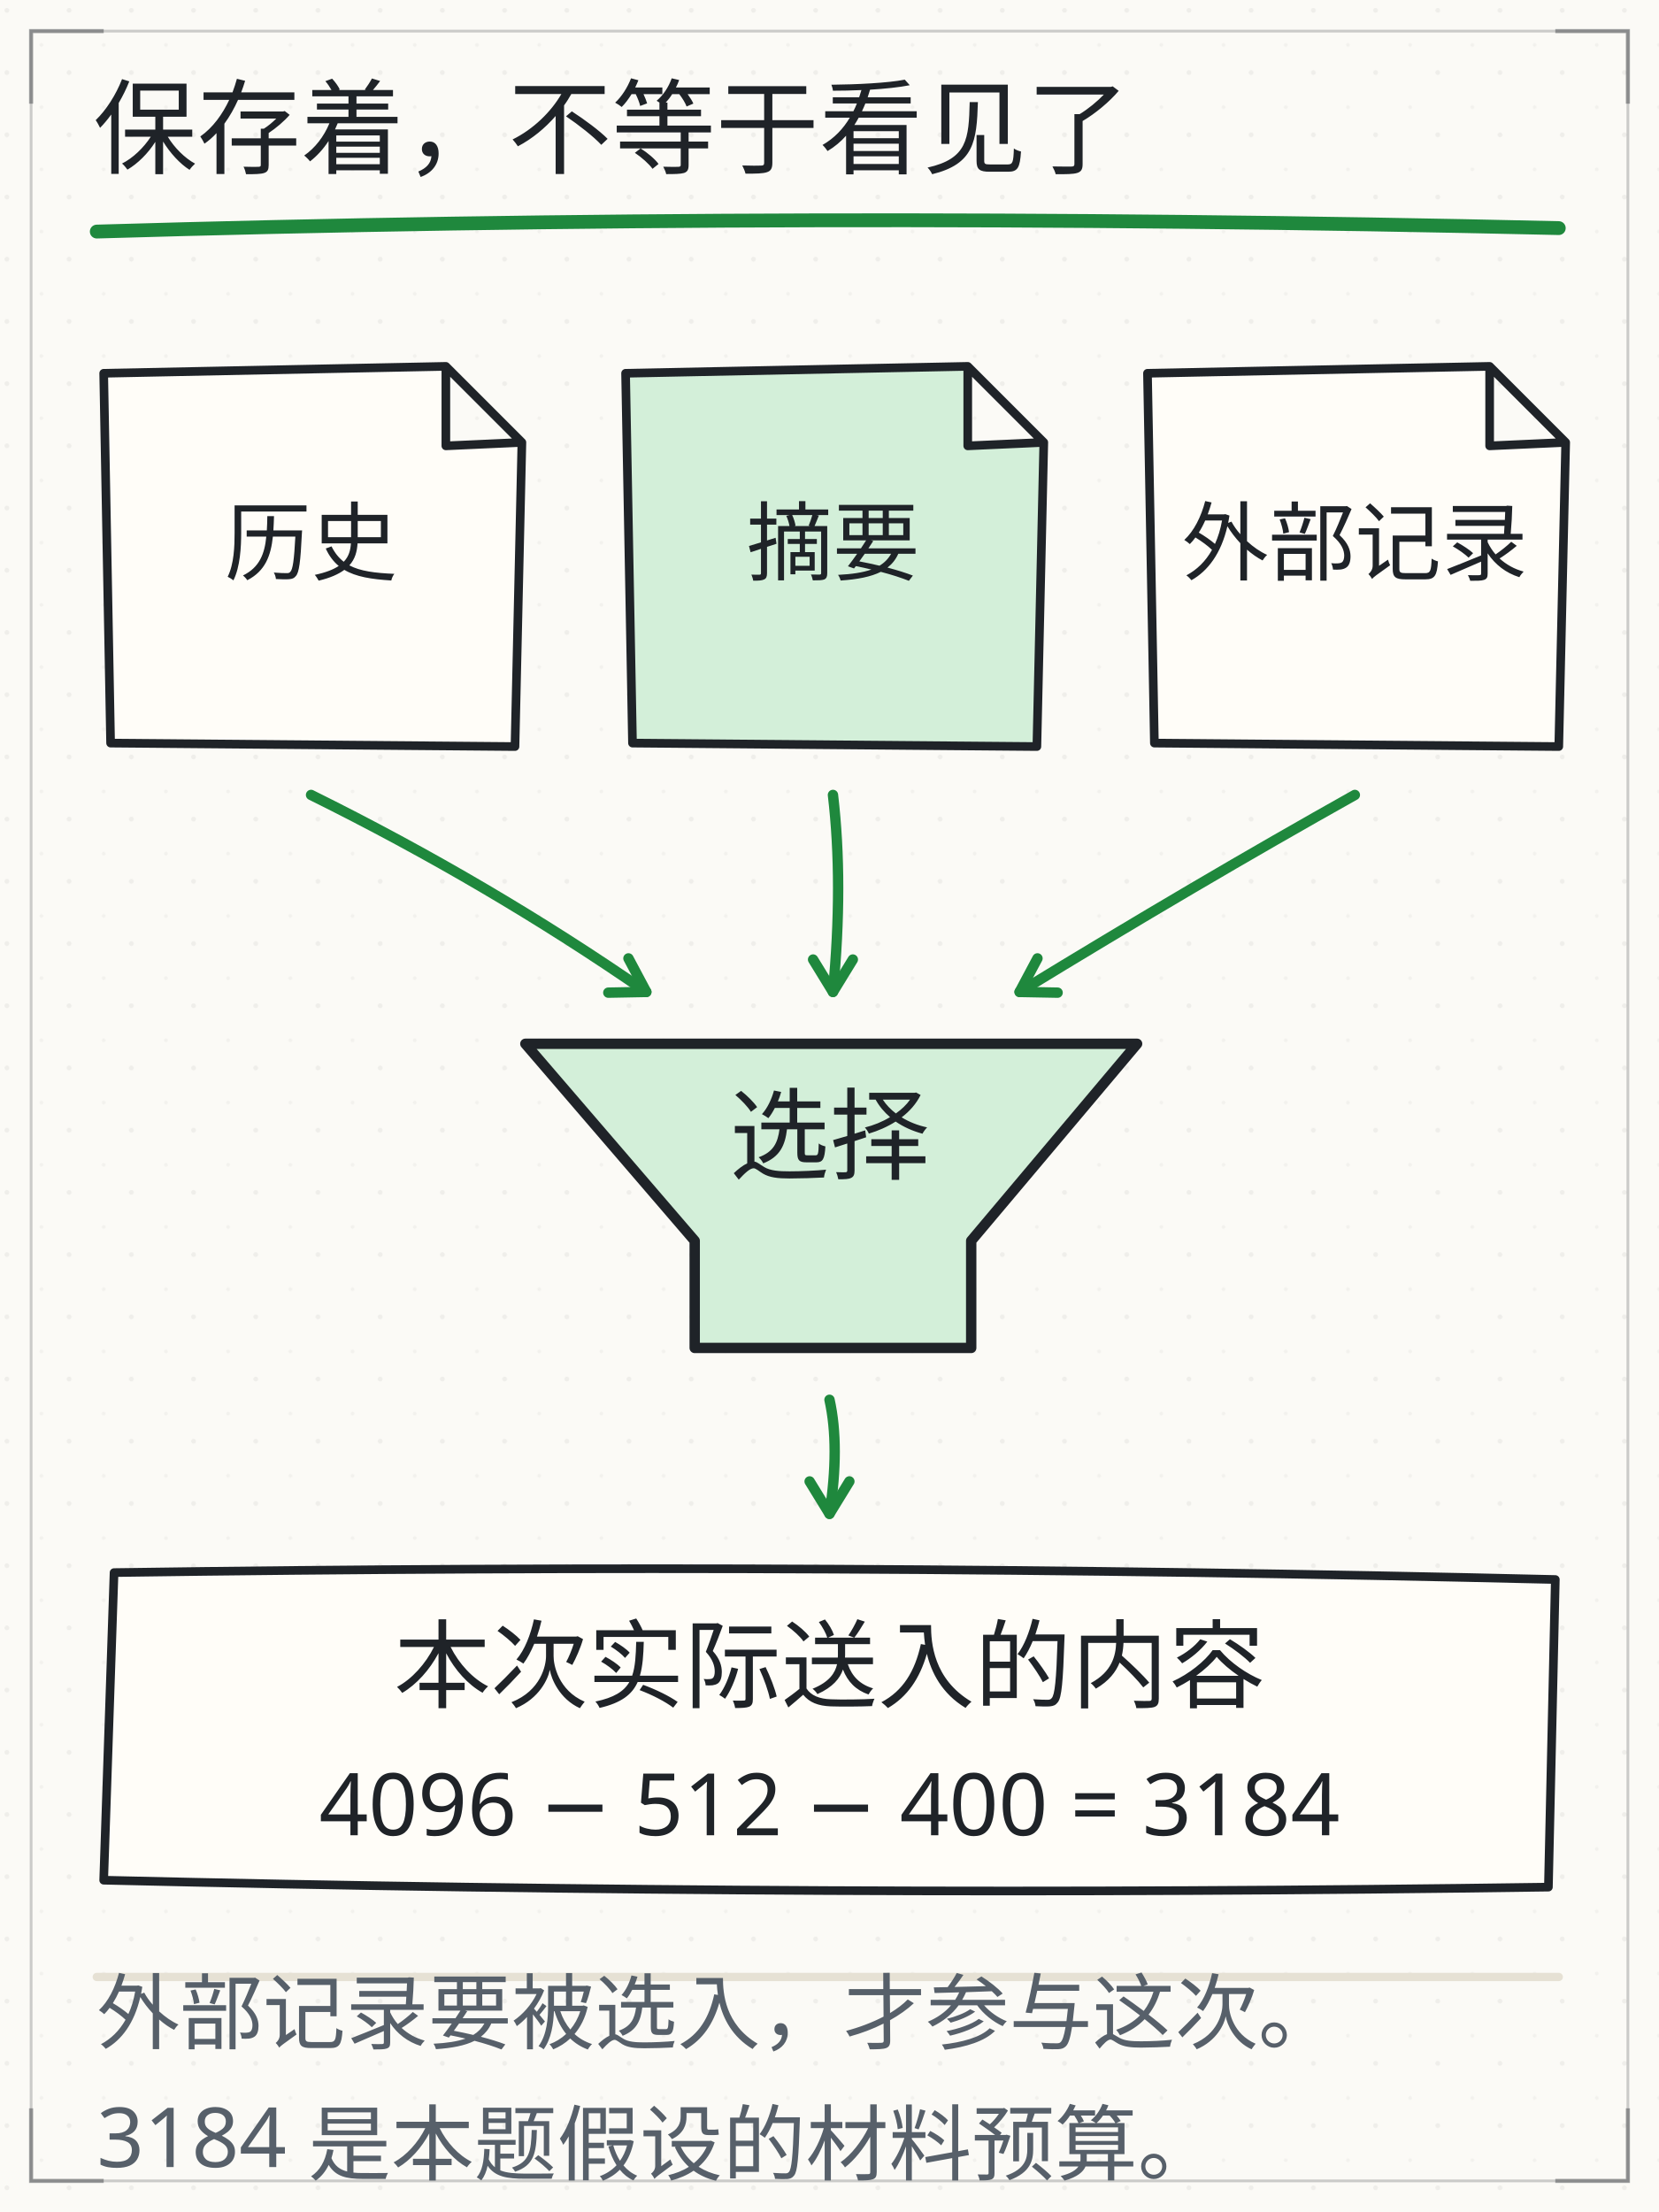
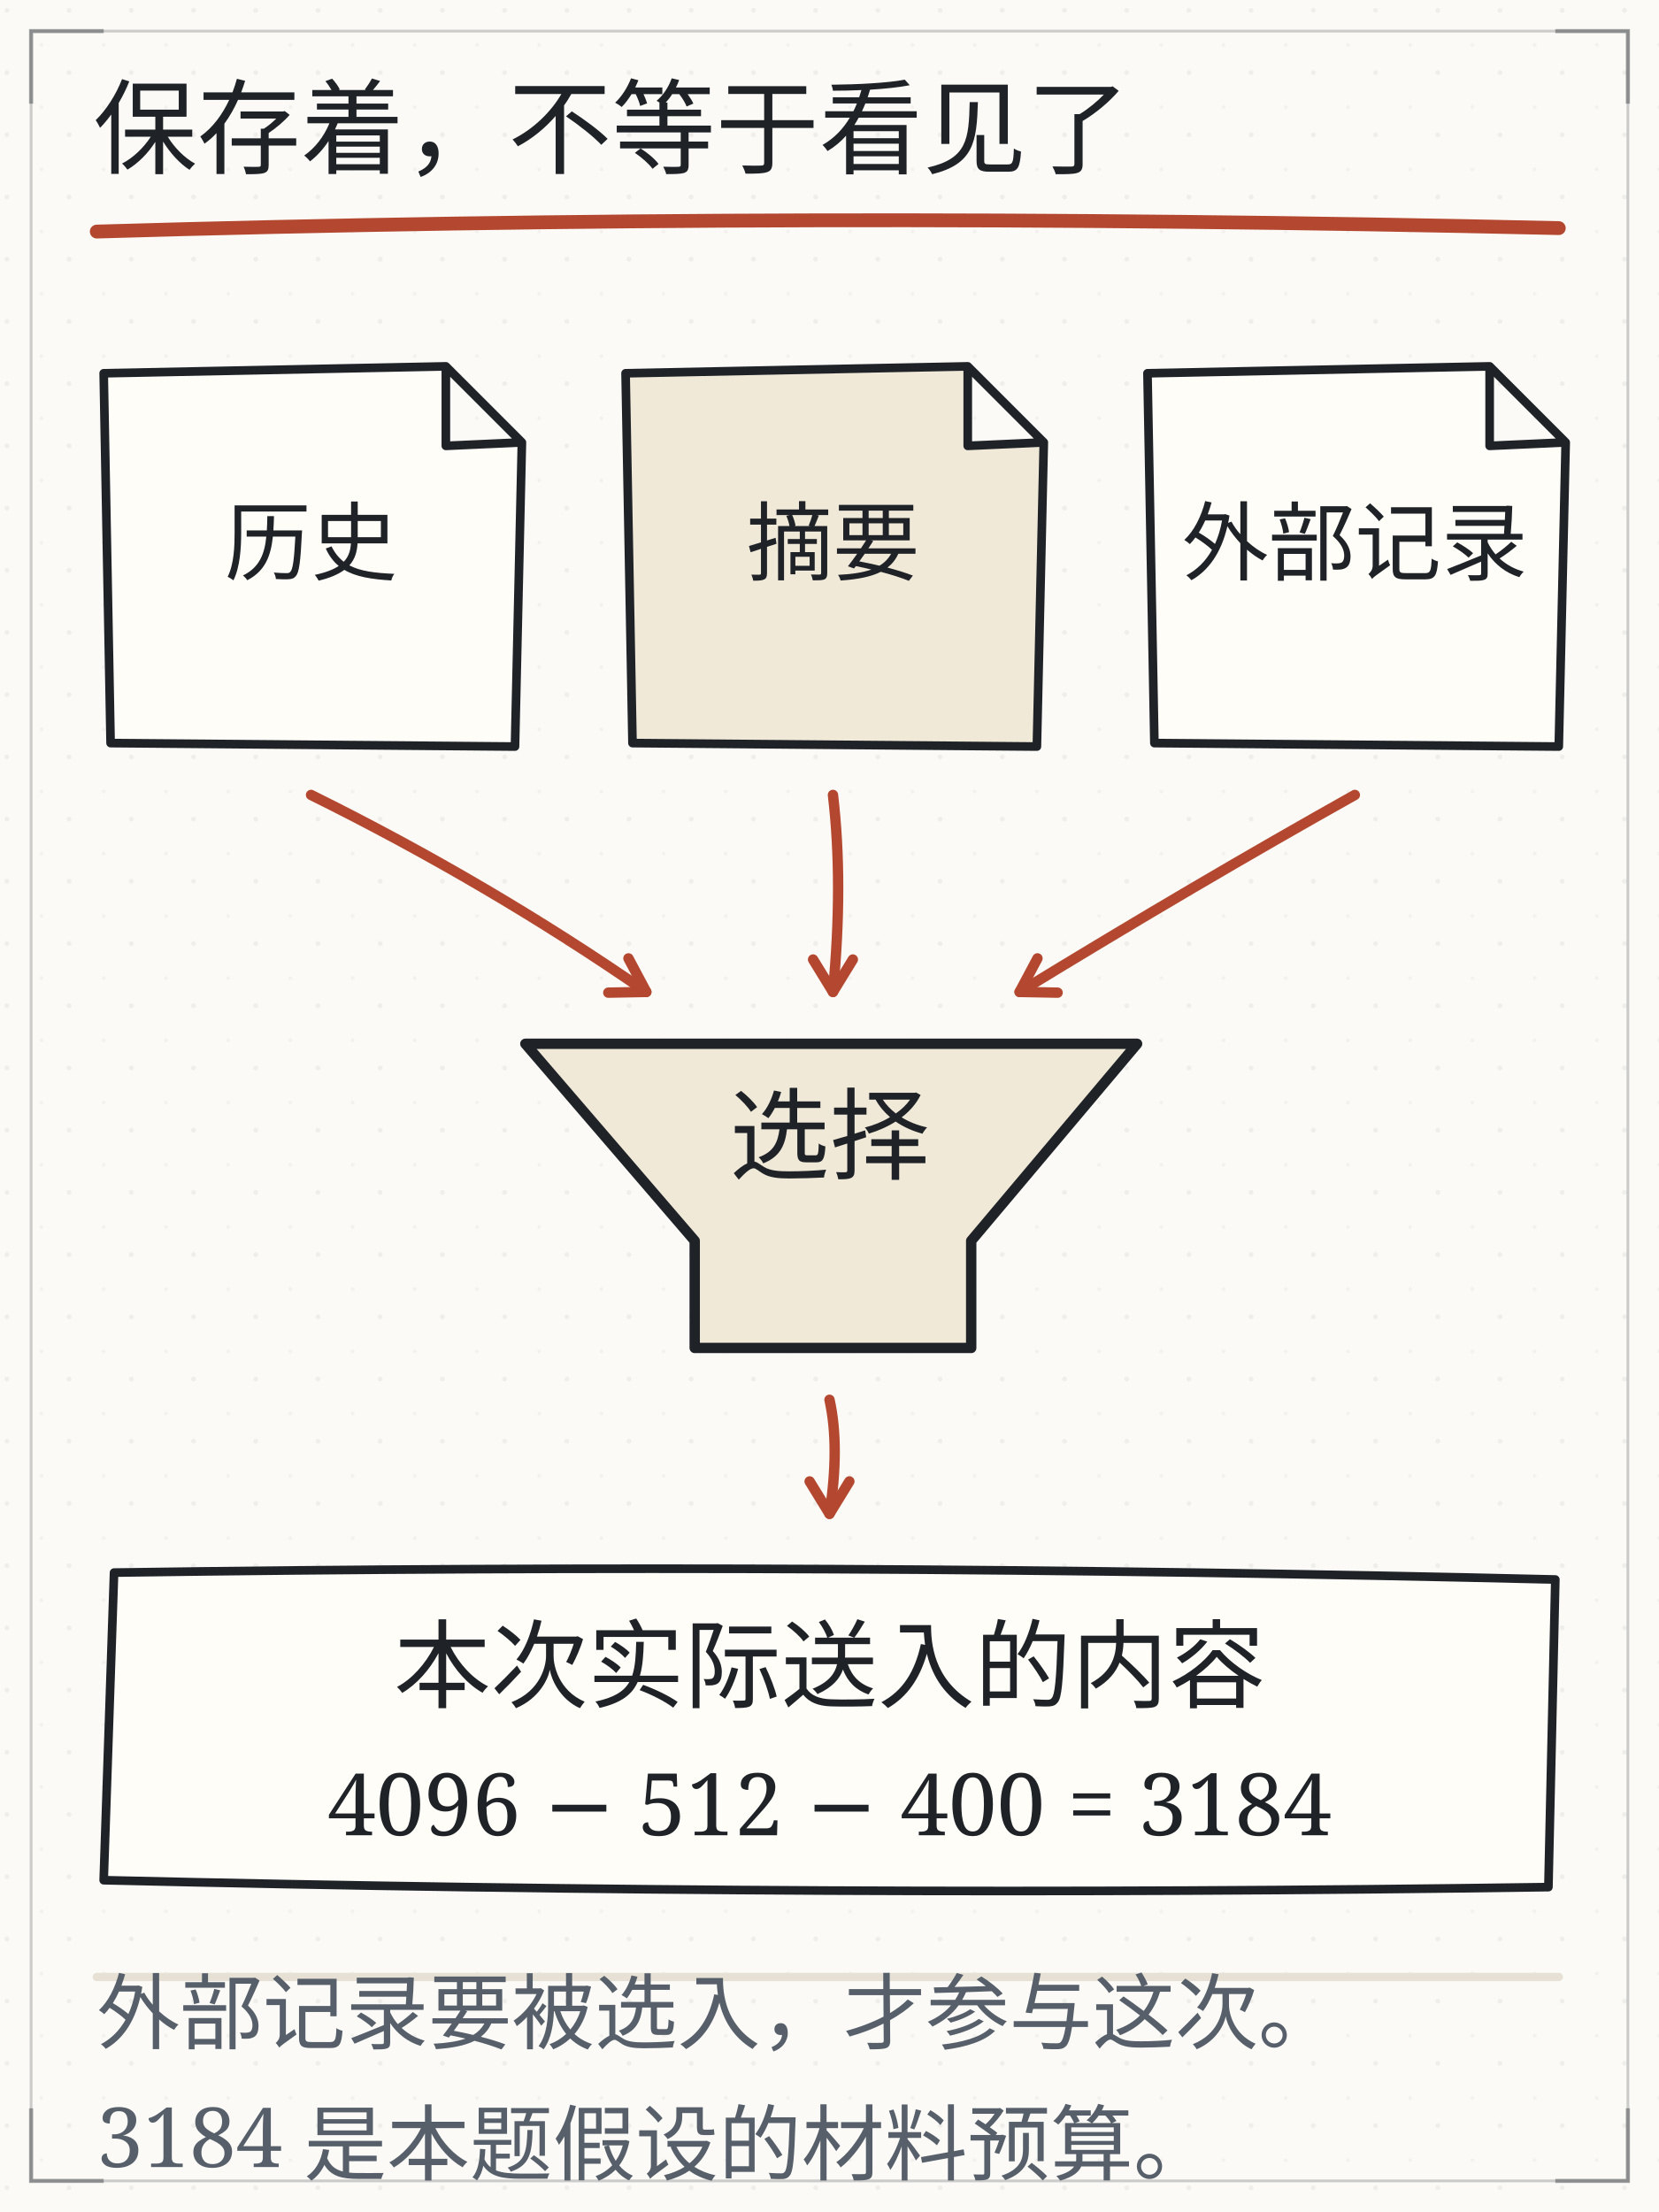
<svg xmlns="http://www.w3.org/2000/svg" width="480" height="640" viewBox="0 0 480 640" role="img" aria-labelledby="title desc">
  <defs>
    <pattern id="figure-grain" width="18" height="18" patternUnits="userSpaceOnUse">
      <circle cx="2" cy="3" r=".7" fill="#1f2328" opacity=".16" />
      <circle cx="12" cy="13" r=".55" fill="#1f2328" opacity=".11" />
    </pattern>
  </defs>
  <rect width="480" height="640" fill="#fbfaf6" />
  <rect width="480" height="640" fill="url(#figure-grain)" opacity=".34" />
  <rect x="9" y="9" width="462" height="622" fill="none" stroke="#1f2328" stroke-width=".8" opacity=".22" />
  <path d="M9 30 V9 H30 M450 9 H471 V30 M9 610 V631 H30 M450 631 H471 V610" fill="none" stroke="#1f2328" stroke-width="1.2" opacity=".38" />
-   <g font-family="Microsoft YaHei,Noto Sans SC,sans-serif">
+   <g font-family="'Noto Serif SC','Source Han Serif SC','Songti SC','SimSun',serif">
    <text x="27" y="48" font-size="30" fill="#1f2328" text-anchor="start">保存着，不等于看见了</text>
-     <path d="M28 67 Q232 61 451 66" stroke="#1f883d" stroke-width="4" fill="none" stroke-linecap="round" stroke-linejoin="round" />
+     <path d="M28 67 Q232 61 451 66" stroke="#B4472F" stroke-width="4" fill="none" stroke-linecap="round" stroke-linejoin="round" />
    <path d="M30 108 L129 106 L151 128 L149 216 L32 215Z M129 106 L129 129 L151 128" stroke="#1f2328" stroke-width="2.5" fill="#fffdf8" stroke-linecap="round" stroke-linejoin="round" />
    <text x="90" y="166" font-size="25" fill="#1f2328" text-anchor="middle">历史</text>
-     <path d="M181 108 L280 106 L302 128 L300 216 L183 215Z M280 106 L280 129 L302 128" stroke="#1f2328" stroke-width="2.5" fill="#d3efd9" stroke-linecap="round" stroke-linejoin="round" />
+     <path d="M181 108 L280 106 L302 128 L300 216 L183 215Z M280 106 L280 129 L302 128" stroke="#1f2328" stroke-width="2.5" fill="#f0e9d8" stroke-linecap="round" stroke-linejoin="round" />
    <text x="241" y="166" font-size="25" fill="#1f2328" text-anchor="middle">摘要</text>
    <path d="M332 108 L431 106 L453 128 L451 216 L334 215Z M431 106 L431 129 L453 128" stroke="#1f2328" stroke-width="2.5" fill="#fffdf8" stroke-linecap="round" stroke-linejoin="round" />
    <text x="392" y="166" font-size="25" fill="#1f2328" text-anchor="middle">外部记录</text>
-     <path d="M90 230 Q141.5 255.5 187 287" stroke="#1f883d" stroke-width="3" fill="none" stroke-linecap="round" stroke-linejoin="round" />
-     <path d="M176.002 287.206 L187 287 L181.828 277.292" stroke="#1f883d" stroke-width="3" fill="none" stroke-linecap="round" stroke-linejoin="round" />
-     <path d="M241 230 Q244 255.5 241 287" stroke="#1f883d" stroke-width="3" fill="none" stroke-linecap="round" stroke-linejoin="round" />
-     <path d="M235.25 277.622 L241 287 L246.75 277.622" stroke="#1f883d" stroke-width="3" fill="none" stroke-linecap="round" stroke-linejoin="round" />
-     <path d="M392 230 Q346.5 255.5 295 287" stroke="#1f883d" stroke-width="3" fill="none" stroke-linecap="round" stroke-linejoin="round" />
-     <path d="M300.172 277.292 L295 287 L305.998 287.206" stroke="#1f883d" stroke-width="3" fill="none" stroke-linecap="round" stroke-linejoin="round" />
-     <path d="M152 302 L329 302 L281 359 L281 390 L201 390 L201 359Z" stroke="#1f2328" stroke-width="3" fill="#d3efd9" stroke-linecap="round" stroke-linejoin="round" />
+     <path d="M90 230 Q141.5 255.5 187 287" stroke="#B4472F" stroke-width="3" fill="none" stroke-linecap="round" stroke-linejoin="round" />
+     <path d="M176.002 287.206 L187 287 L181.828 277.292" stroke="#B4472F" stroke-width="3" fill="none" stroke-linecap="round" stroke-linejoin="round" />
+     <path d="M241 230 Q244 255.5 241 287" stroke="#B4472F" stroke-width="3" fill="none" stroke-linecap="round" stroke-linejoin="round" />
+     <path d="M235.25 277.622 L241 287 L246.75 277.622" stroke="#B4472F" stroke-width="3" fill="none" stroke-linecap="round" stroke-linejoin="round" />
+     <path d="M392 230 Q346.5 255.5 295 287" stroke="#B4472F" stroke-width="3" fill="none" stroke-linecap="round" stroke-linejoin="round" />
+     <path d="M300.172 277.292 L295 287 L305.998 287.206" stroke="#B4472F" stroke-width="3" fill="none" stroke-linecap="round" stroke-linejoin="round" />
+     <path d="M152 302 L329 302 L281 359 L281 390 L201 390 L201 359Z" stroke="#1f2328" stroke-width="3" fill="#f0e9d8" stroke-linecap="round" stroke-linejoin="round" />
    <text x="240" y="339" font-size="29" fill="#1f2328" text-anchor="middle">选择</text>
-     <path d="M240 405 Q243 418.5 240 438" stroke="#1f883d" stroke-width="3" fill="none" stroke-linecap="round" stroke-linejoin="round" />
-     <path d="M234.25 428.622 L240 438 L245.75 428.622" stroke="#1f883d" stroke-width="3" fill="none" stroke-linecap="round" stroke-linejoin="round" />
+     <path d="M240 405 Q243 418.5 240 438" stroke="#B4472F" stroke-width="3" fill="none" stroke-linecap="round" stroke-linejoin="round" />
+     <path d="M234.25 428.622 L240 438 L245.75 428.622" stroke="#B4472F" stroke-width="3" fill="none" stroke-linecap="round" stroke-linejoin="round" />
    <path d="M33 455 Q240 452 450 457 L448 546 Q240 549 30 544Z" stroke="#1f2328" stroke-width="2.5" fill="#fffdf8" stroke-linecap="round" stroke-linejoin="round" />
    <text x="240" y="492" font-size="28" fill="#1f2328" text-anchor="middle">本次实际送入的内容</text>
    <text x="240" y="531" font-size="25" fill="#1f2328" text-anchor="middle">4096 − 512 − 400 = 3184</text>
    <path d="M28 572 L451 572" stroke="#e6e1d4" stroke-width="2.4" fill="none" stroke-linecap="round" stroke-linejoin="round" />
    <text x="28" y="591" font-size="24" fill="#57606a" text-anchor="start">外部记录要被选入，才参与这次。</text>
    <text x="28" y="627" font-size="24" fill="#57606a" text-anchor="start">3184 是本题假设的材料预算。</text>
  </g>
</svg>
